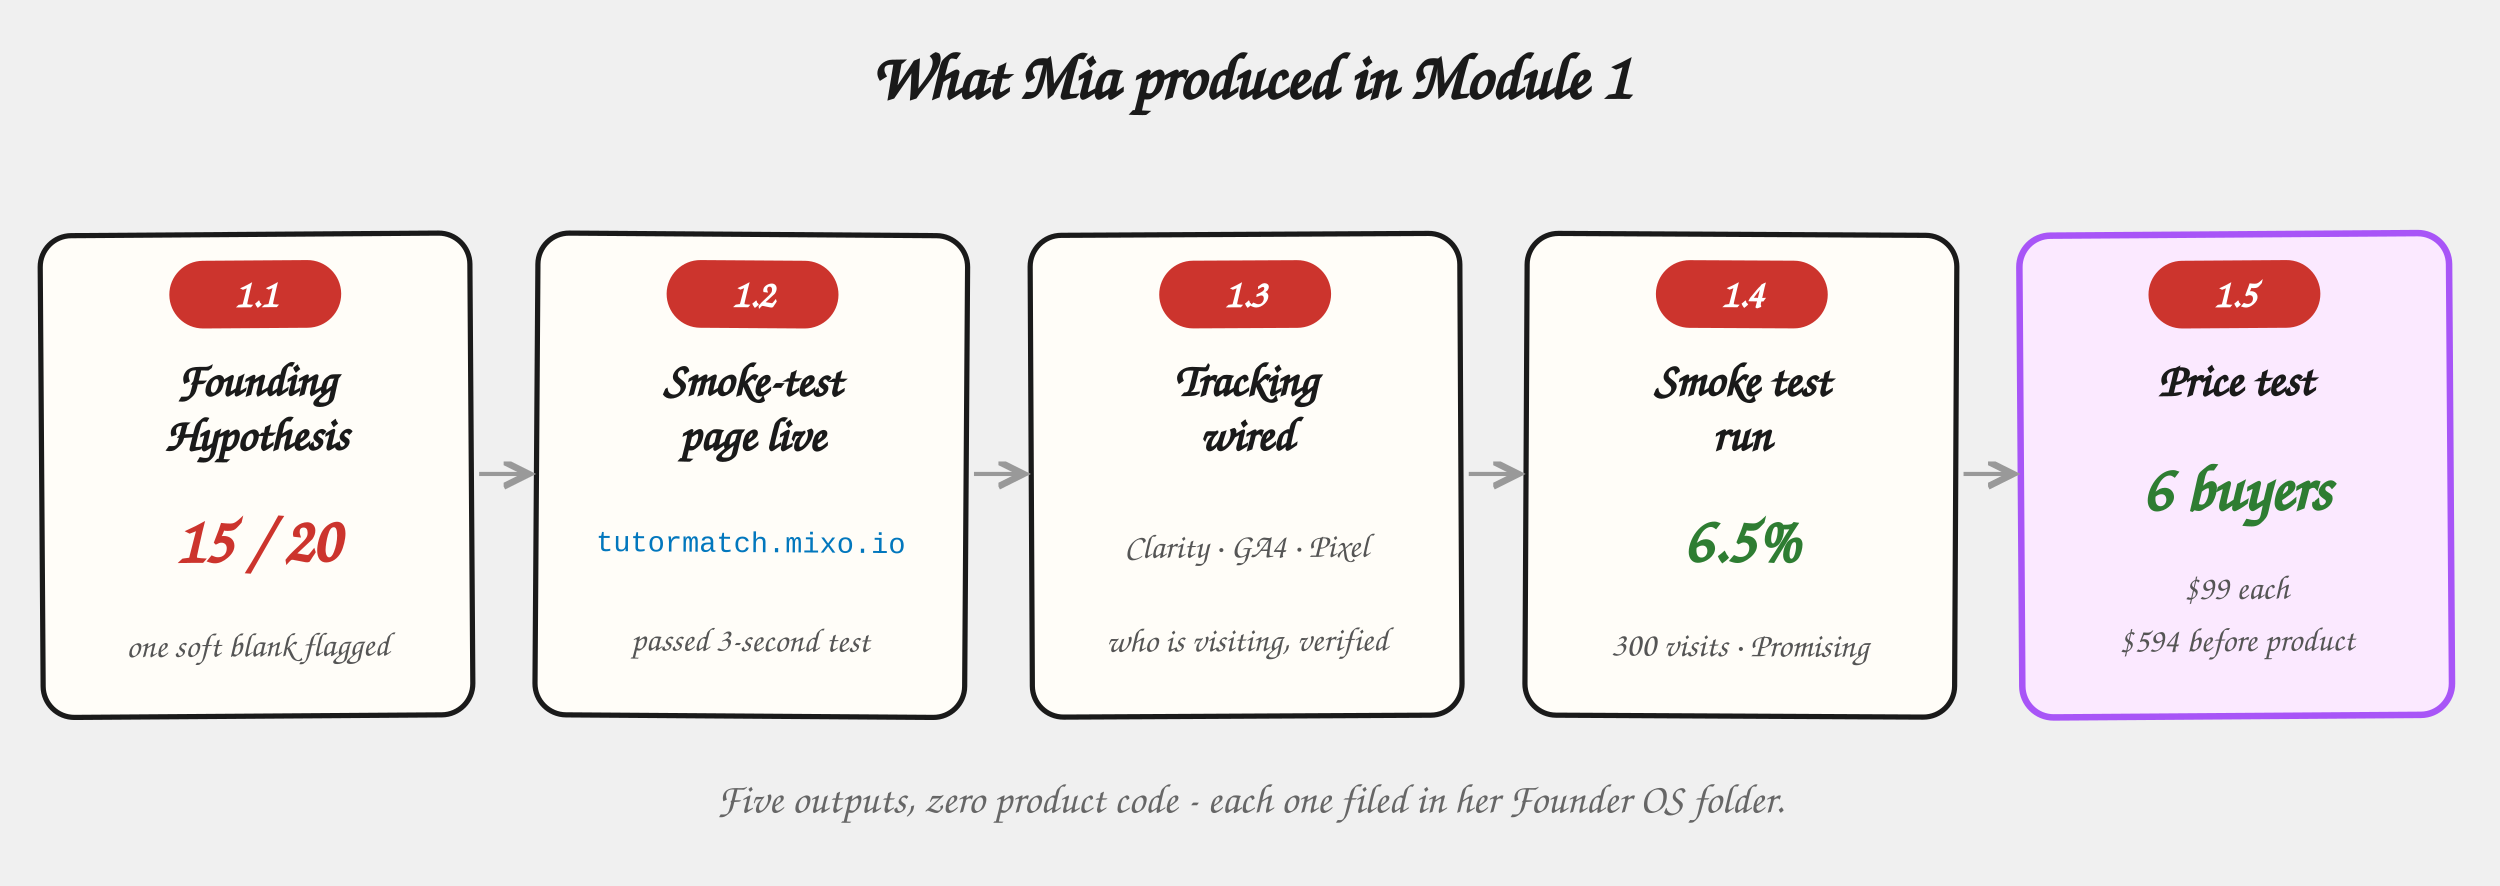
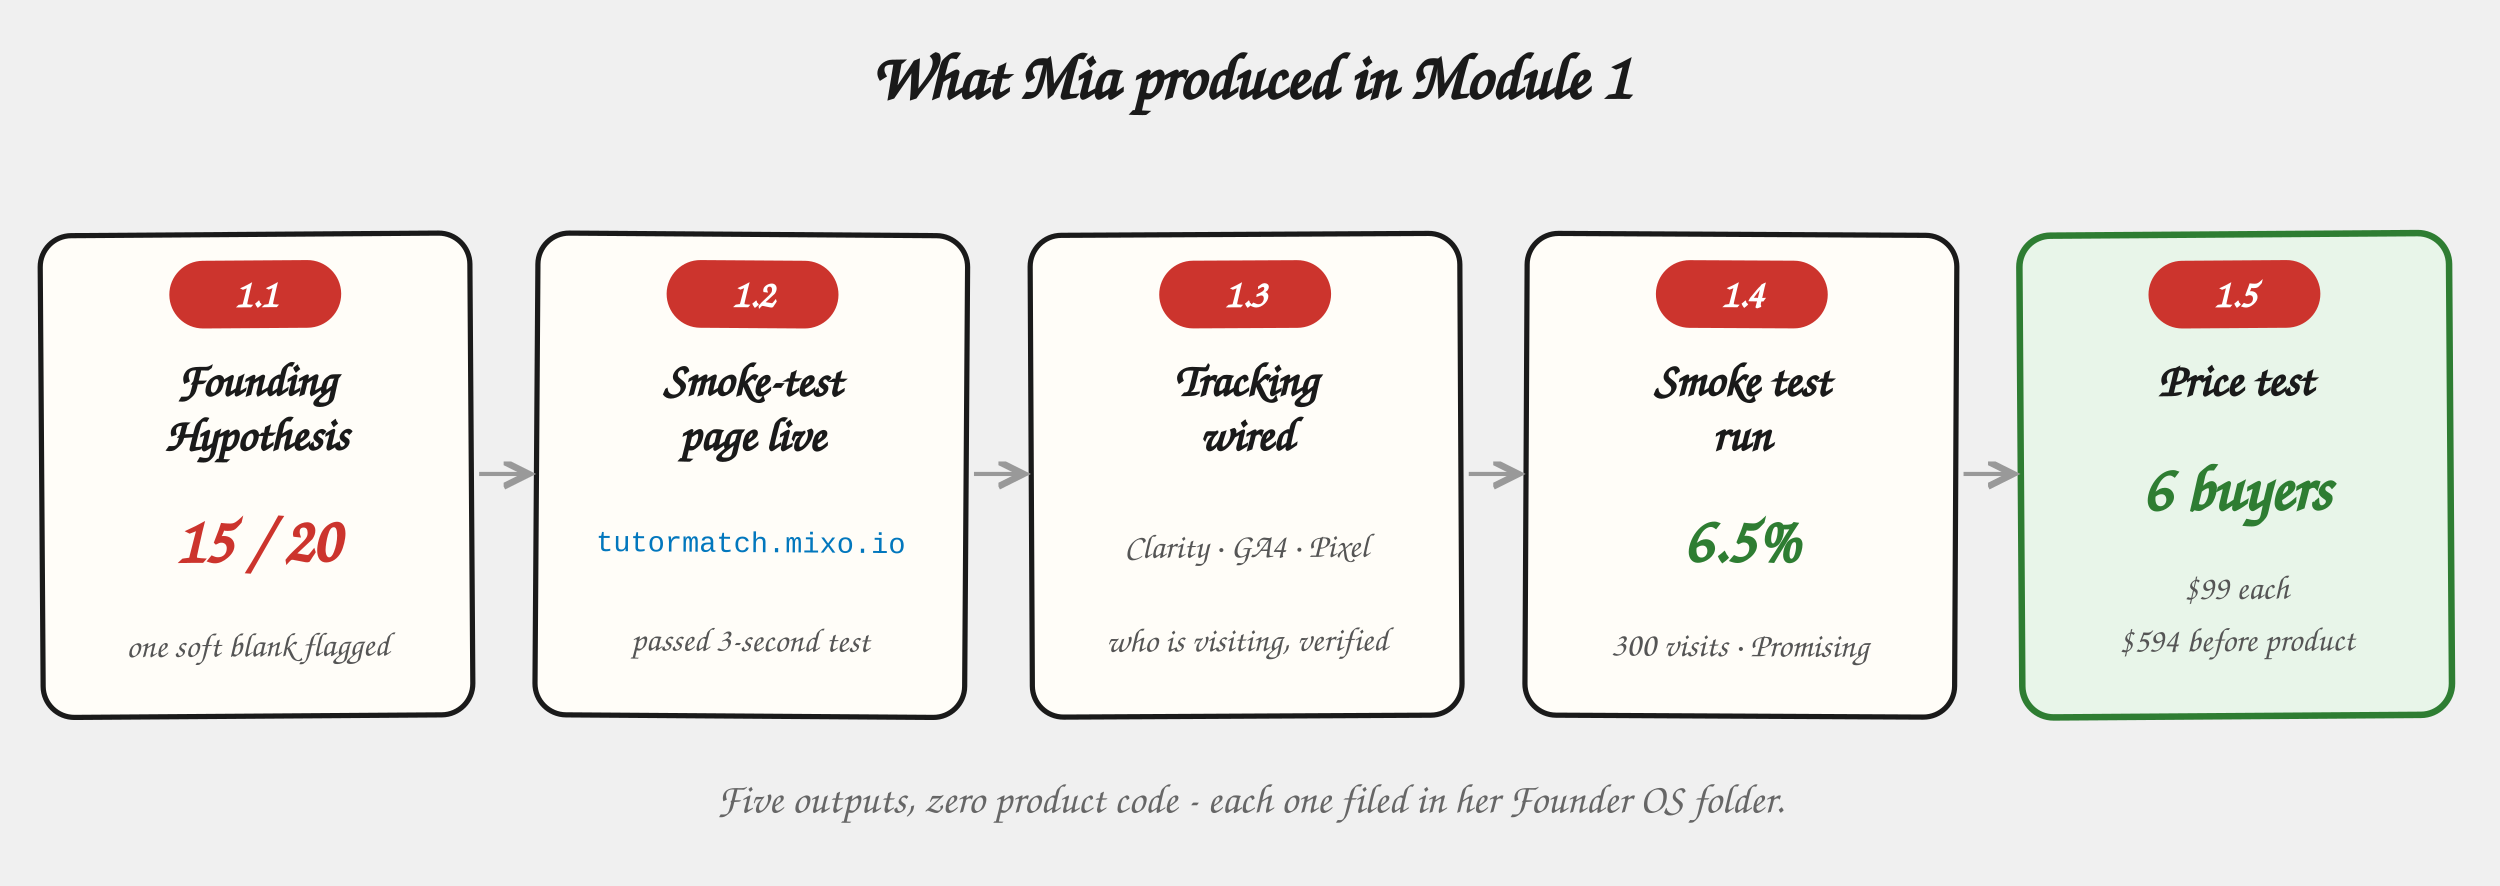
<svg xmlns="http://www.w3.org/2000/svg" viewBox="0 0 960 340" role="img" aria-labelledby="m1-trail-title">
  <defs>
    <style>
      .h      { font-family: "Caveat", "Patrick Hand", "Comic Sans MS", cursive; font-size: 25px; fill: #1a1a1a; font-weight: 700; }
      .foot   { font-family: "Caveat", "Patrick Hand", "Comic Sans MS", cursive; font-size: 16px; fill: #666; font-style: italic; }
      .chip   { font-family: "Caveat", "Patrick Hand", "Comic Sans MS", cursive; font-size: 15px; fill: #ffffff; font-weight: 700; }
      .title  { font-family: "Caveat", "Patrick Hand", "Comic Sans MS", cursive; font-size: 18px; fill: #1a1a1a; font-weight: 700; }
      .big    { font-family: "Caveat", "Patrick Hand", "Comic Sans MS", cursive; font-size: 25px; fill: #cc342d; font-weight: 700; }
      .gbig   { font-family: "Caveat", "Patrick Hand", "Comic Sans MS", cursive; font-size: 25px; fill: #2e7d32; font-weight: 700; }
      .note   { font-family: "Caveat", "Patrick Hand", "Comic Sans MS", cursive; font-size: 13px; fill: #555; }
      .url    { font-family: "Courier New", monospace; font-size: 11px; fill: #0277bd; }
      .card   { fill: #fffdf8; stroke: #1a1a1a; stroke-width: 2; }
-       .pay    { fill: #fbe9ff; stroke: #a855f7; stroke-width: 2.5; }
+       .pay    { fill: #e8f5e9; stroke: #2e7d32; stroke-width: 2.5; }
      .chipbg { fill: #cc342d; }
    </style>
    <marker id="arw1" markerWidth="9" markerHeight="9" refX="6" refY="3" orient="auto">
      <path d="M0,0 L6,3 L0,6" fill="none" stroke="#999" stroke-width="1.6" />
    </marker>
  </defs>
  <text x="480" y="38" class="h" text-anchor="middle">What Mia produced in Module 1</text>
  <g transform="rotate(-0.4 98.5 182)">
    <rect x="16" y="90" width="165" height="185" rx="12" class="card" />
    <rect x="65.5" y="100" width="66" height="26" rx="13" class="chipbg" />
    <text x="98.5" y="118" class="chip" text-anchor="middle">1.1</text>
    <text x="98.5" y="152" class="title" text-anchor="middle">Founding</text>
    <text x="98.5" y="173" class="title" text-anchor="middle">Hypothesis</text>
    <text x="98.5" y="216" class="big" text-anchor="middle">15 / 20</text>
    <text x="98.5" y="252" class="note" text-anchor="middle">one soft blank flagged</text>
  </g>
  <g transform="rotate(0.4 288.5 182)">
    <rect x="206" y="90" width="165" height="185" rx="12" class="card" />
    <rect x="255.5" y="100" width="66" height="26" rx="13" class="chipbg" />
    <text x="288.5" y="118" class="chip" text-anchor="middle">1.2</text>
    <text x="288.5" y="152" class="title" text-anchor="middle">Smoke-test</text>
    <text x="288.5" y="173" class="title" text-anchor="middle">page live</text>
    <text x="288.5" y="212" class="url" text-anchor="middle">tutormatch.mixo.io</text>
    <text x="288.5" y="250" class="note" text-anchor="middle">passed 3-second test</text>
  </g>
  <g transform="rotate(-0.3 478.5 182)">
    <rect x="396" y="90" width="165" height="185" rx="12" class="card" />
    <rect x="445.5" y="100" width="66" height="26" rx="13" class="chipbg" />
    <text x="478.5" y="118" class="chip" text-anchor="middle">1.3</text>
    <text x="478.5" y="152" class="title" text-anchor="middle">Tracking</text>
    <text x="478.5" y="173" class="title" text-anchor="middle">wired</text>
    <text x="478.5" y="214" class="note" text-anchor="middle">Clarity · GA4 · Pixel</text>
    <text x="478.5" y="250" class="note" text-anchor="middle">who is visiting, verified</text>
  </g>
  <g transform="rotate(0.3 668.5 182)">
    <rect x="586" y="90" width="165" height="185" rx="12" class="card" />
    <rect x="635.5" y="100" width="66" height="26" rx="13" class="chipbg" />
    <text x="668.5" y="118" class="chip" text-anchor="middle">1.4</text>
    <text x="668.5" y="152" class="title" text-anchor="middle">Smoke test</text>
    <text x="668.5" y="173" class="title" text-anchor="middle">run</text>
    <text x="668.5" y="216" class="gbig" text-anchor="middle">6.5%</text>
    <text x="668.5" y="252" class="note" text-anchor="middle">300 visits · Promising</text>
  </g>
  <g transform="rotate(-0.4 858.5 182)">
    <rect x="776" y="90" width="165" height="185" rx="12" class="pay" />
    <rect x="825.5" y="100" width="66" height="26" rx="13" class="chipbg" />
    <text x="858.5" y="118" class="chip" text-anchor="middle">1.5</text>
    <text x="858.5" y="152" class="title" text-anchor="middle">Price test</text>
    <text x="858.5" y="196" class="gbig" text-anchor="middle">6 buyers</text>
    <text x="858.5" y="230" class="note" text-anchor="middle">$99 each</text>
    <text x="858.5" y="250" class="note" text-anchor="middle">$594 before product</text>
  </g>
  <line x1="184" y1="182" x2="203" y2="182" stroke="#999" stroke-width="1.6" marker-end="url(#arw1)" />
  <line x1="374" y1="182" x2="393" y2="182" stroke="#999" stroke-width="1.6" marker-end="url(#arw1)" />
  <line x1="564" y1="182" x2="583" y2="182" stroke="#999" stroke-width="1.6" marker-end="url(#arw1)" />
  <line x1="754" y1="182" x2="773" y2="182" stroke="#999" stroke-width="1.6" marker-end="url(#arw1)" />
  <text x="480" y="312" class="foot" text-anchor="middle">Five outputs, zero product code - each one filed in her Founder OS folder.</text>
</svg>
